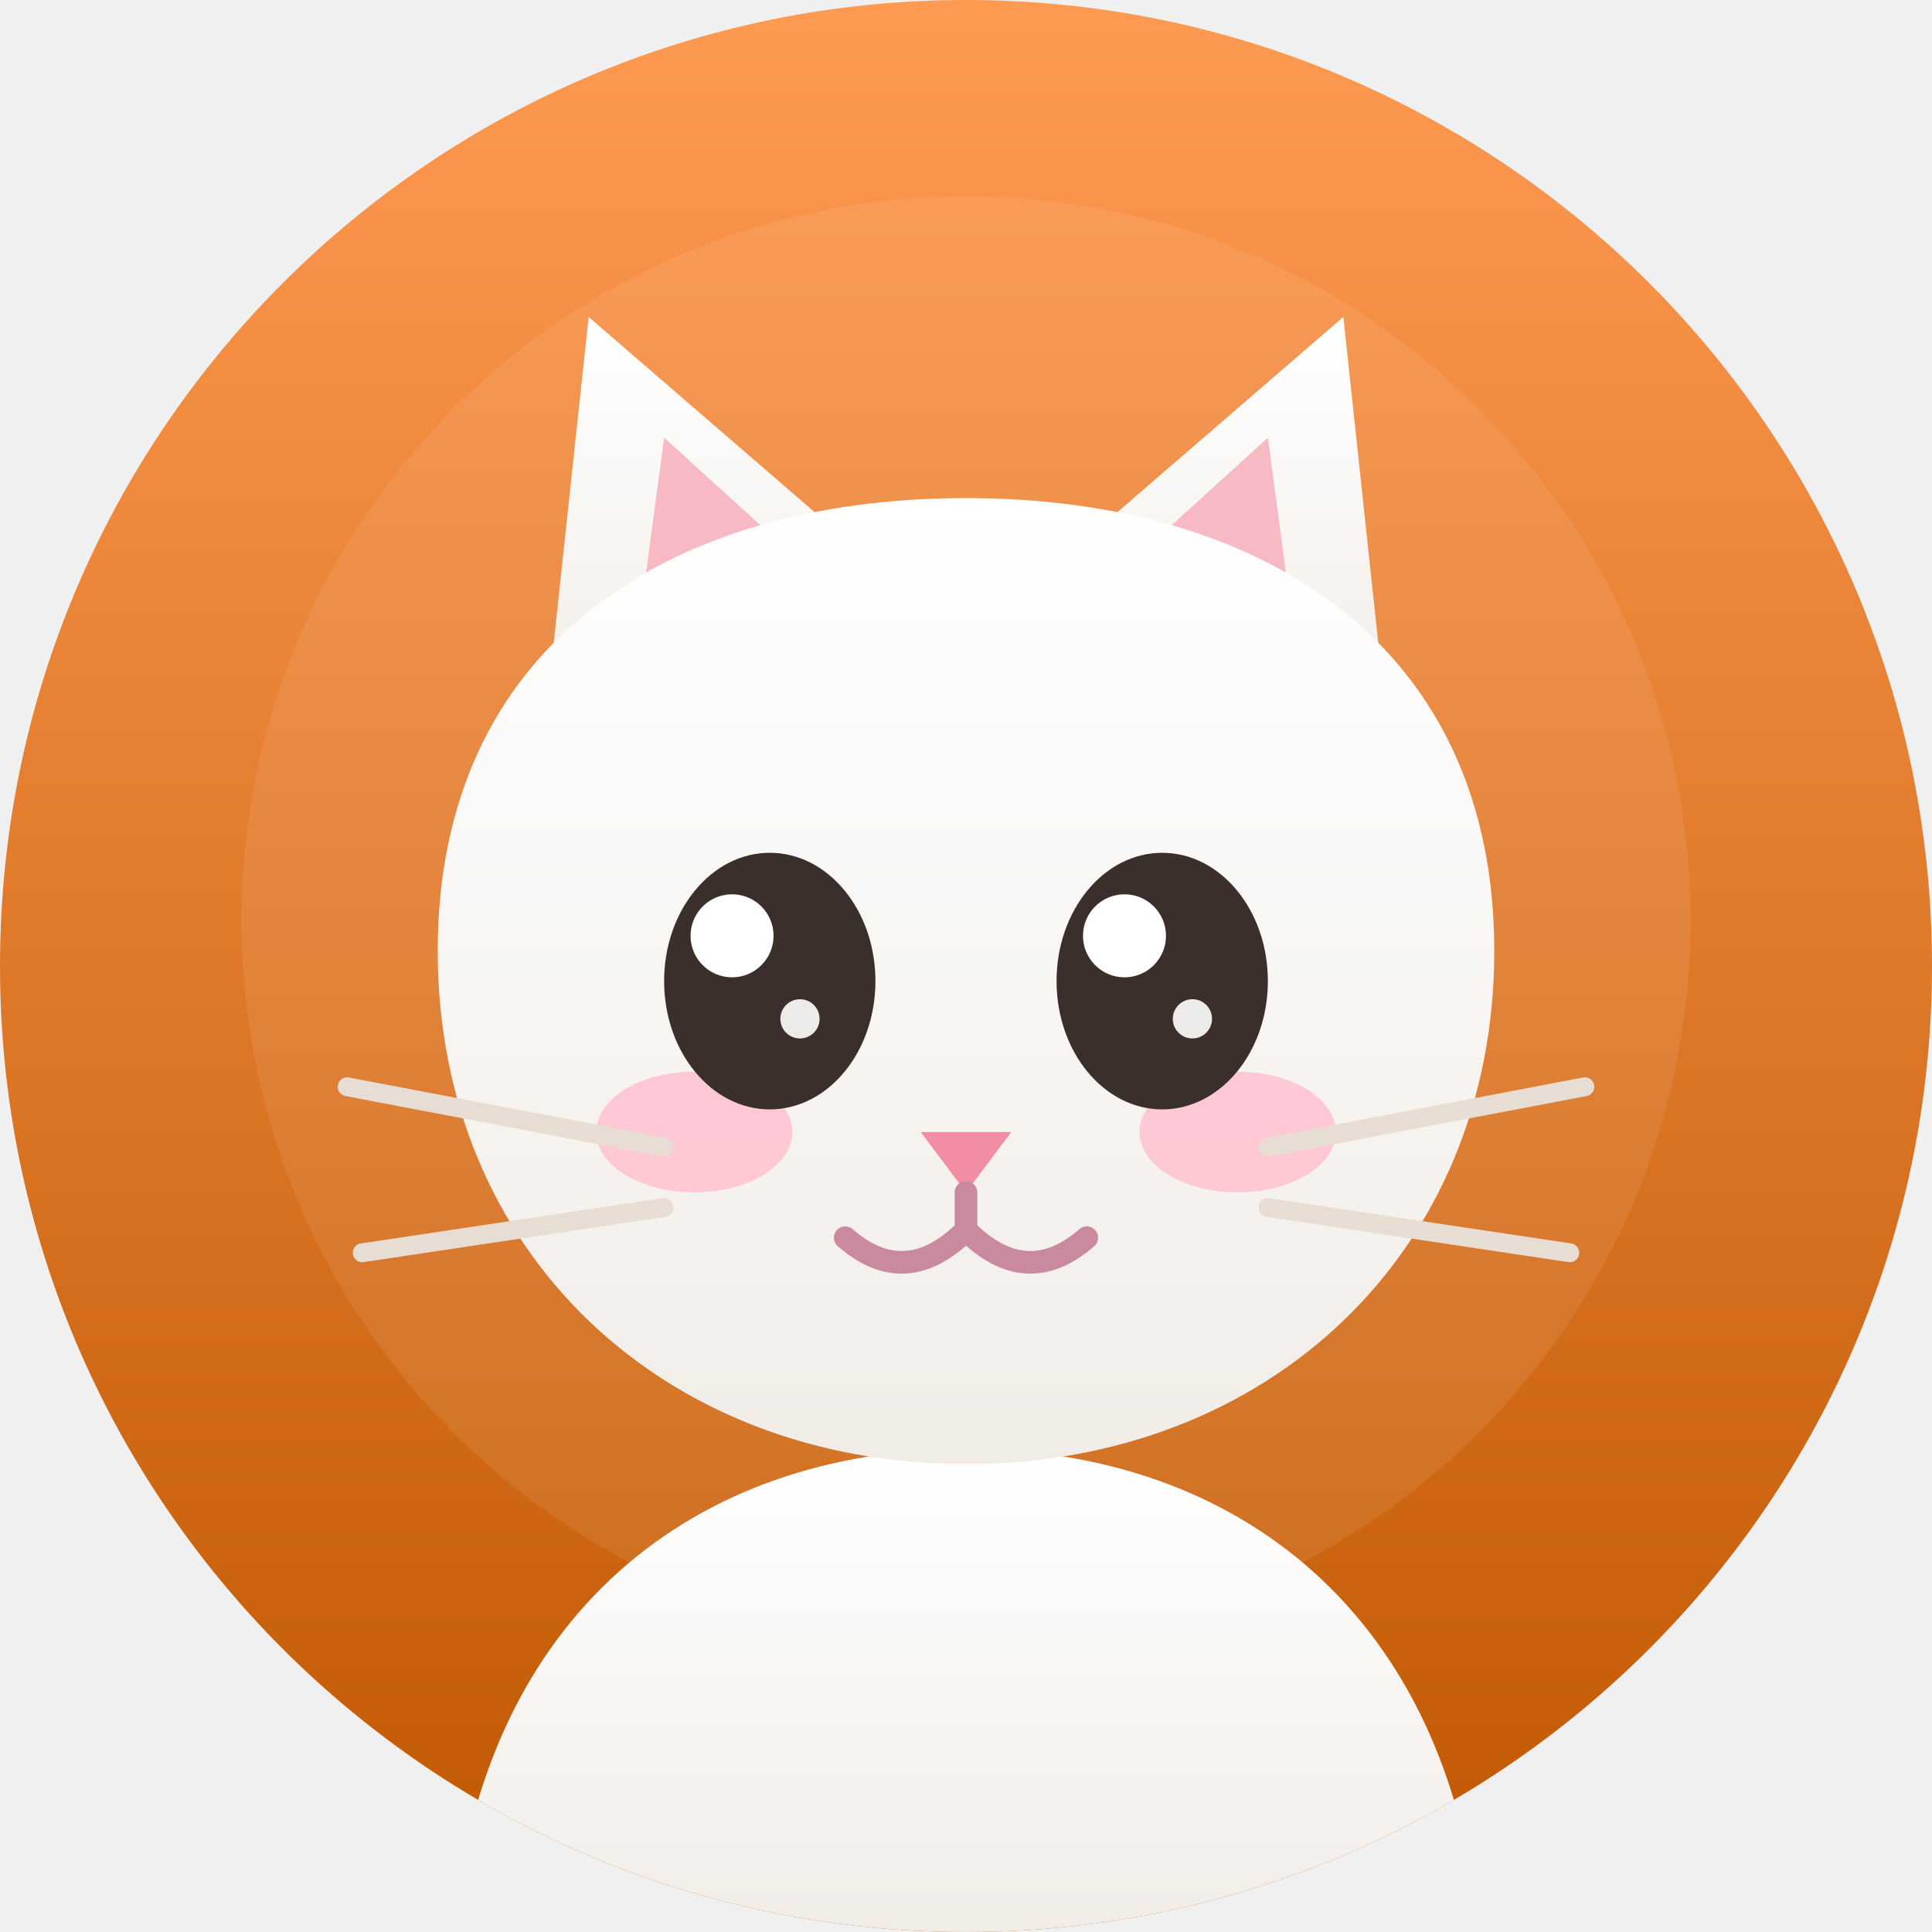
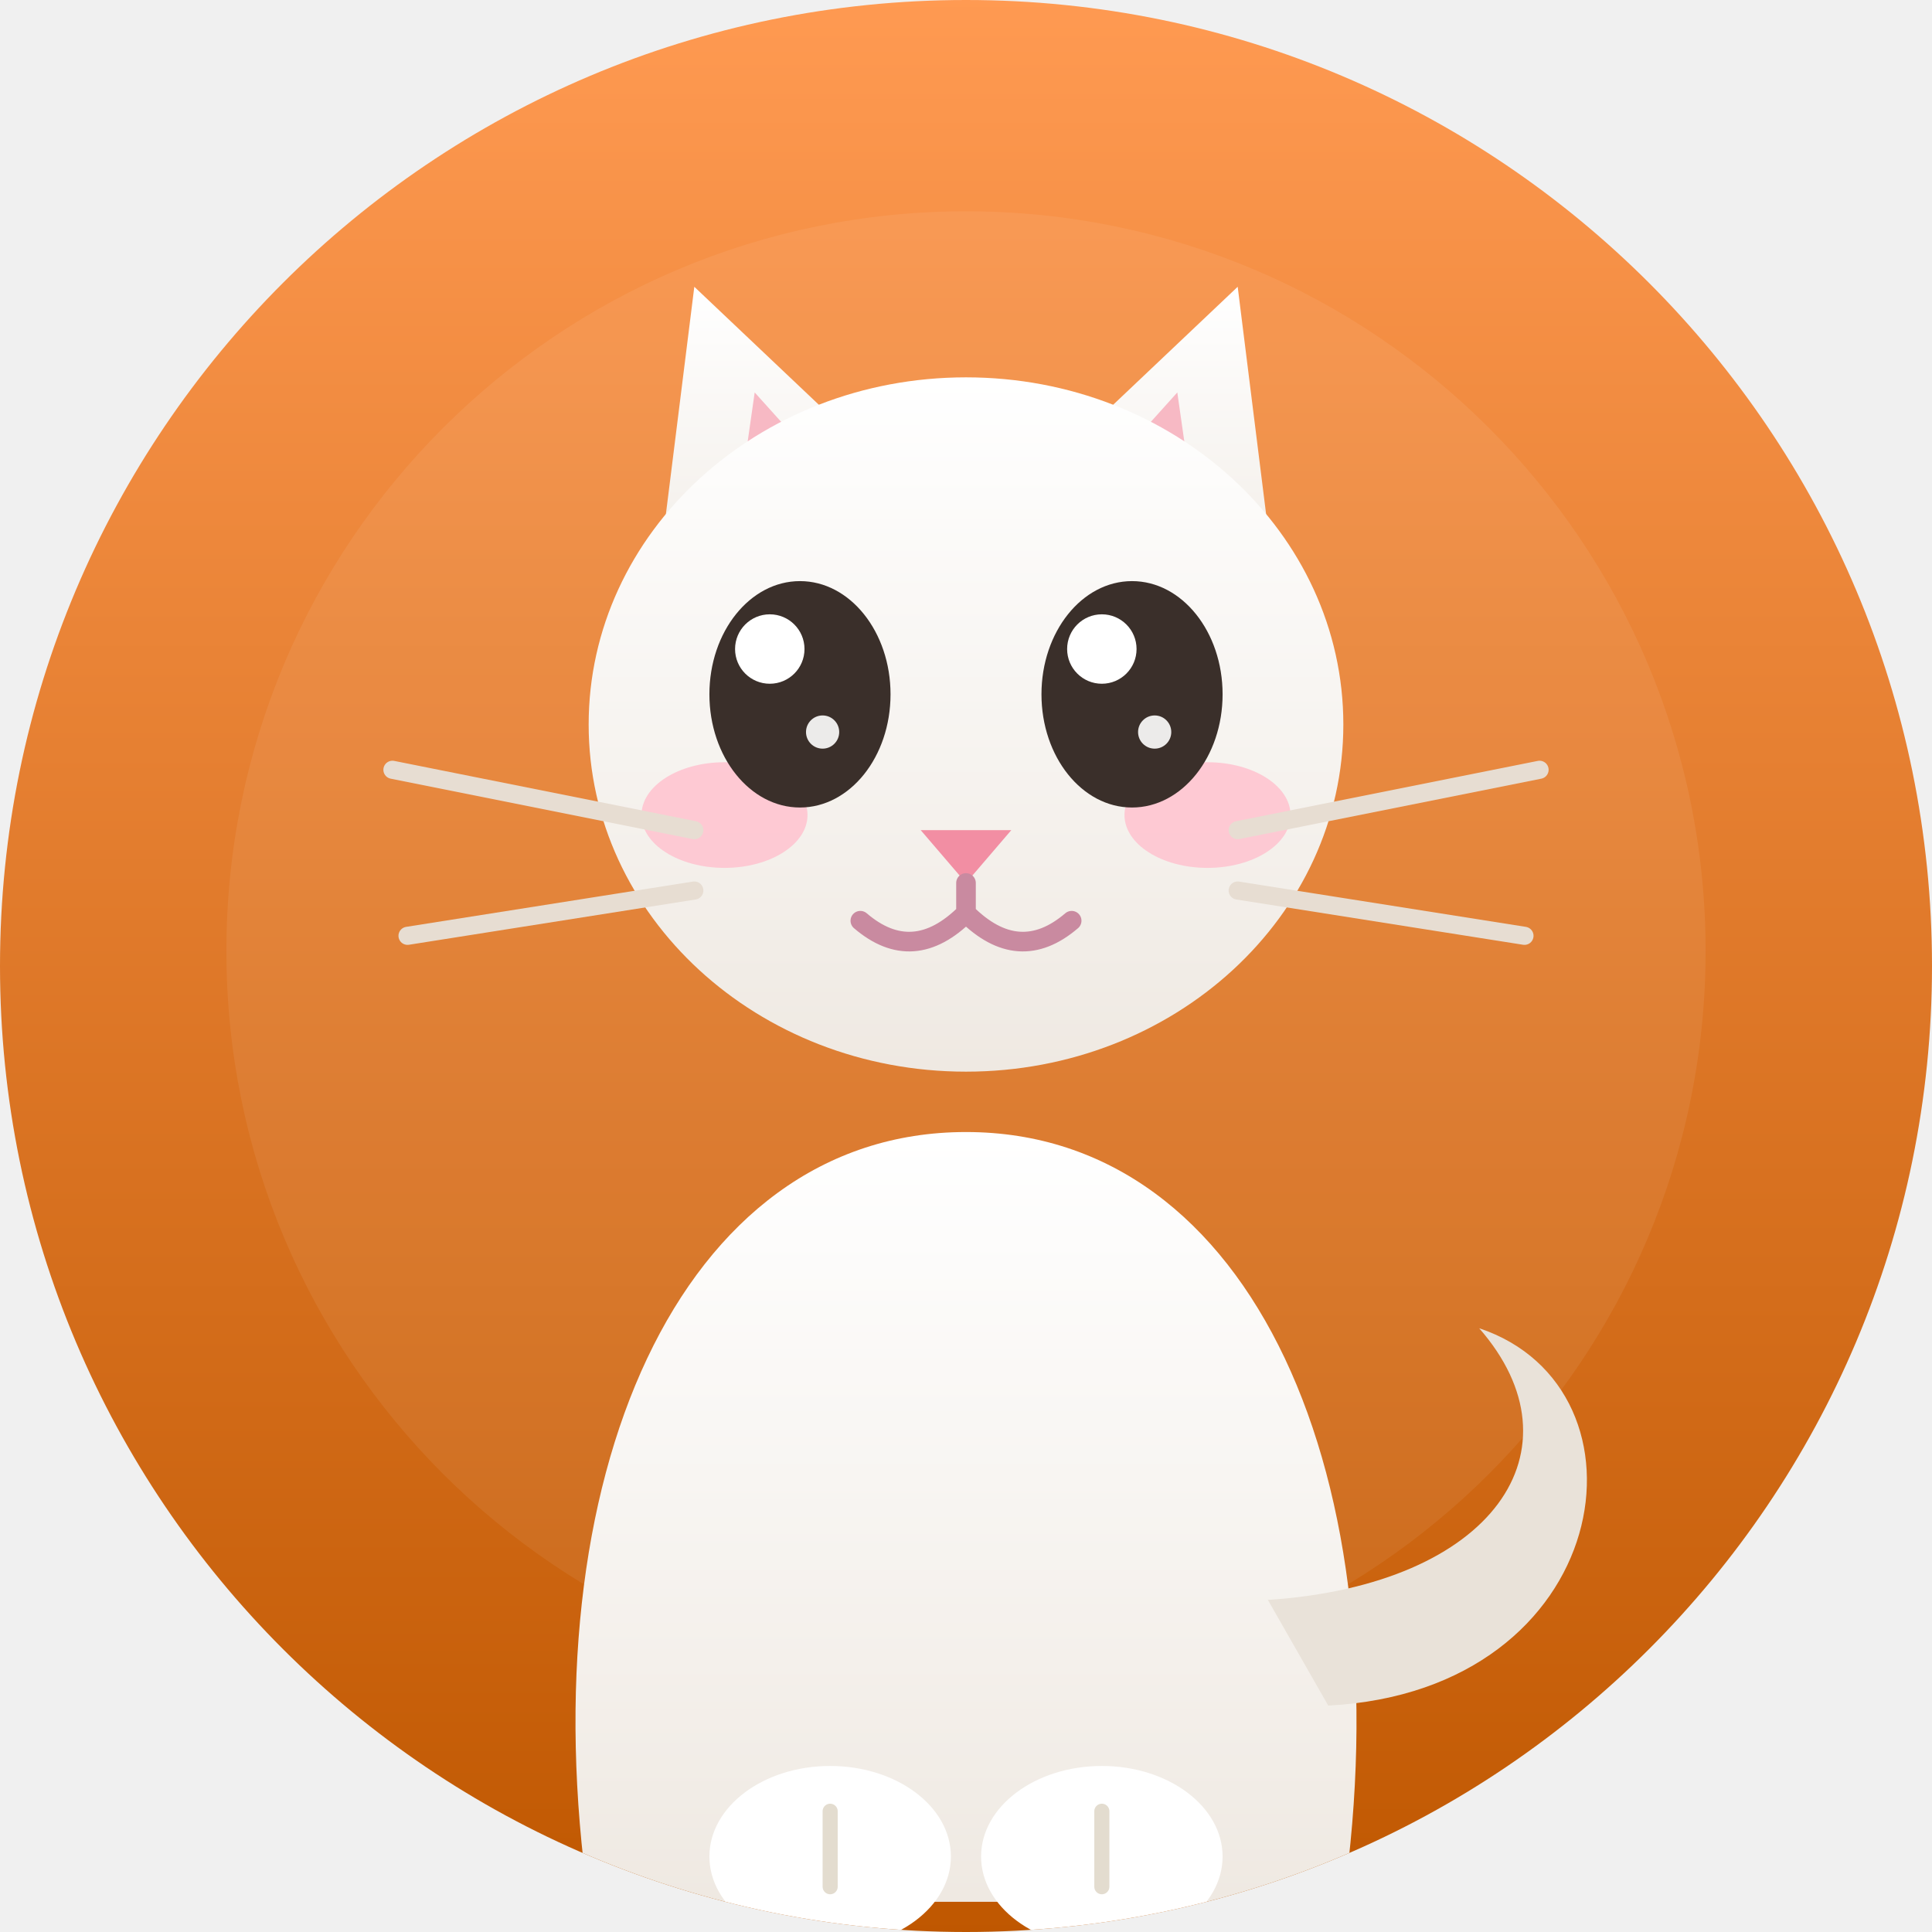
- <svg xmlns="http://www.w3.org/2000/svg" viewBox="0 0 256 256" width="256" height="256" role="img" aria-label="Cute white cat avatar">
+ <svg xmlns="http://www.w3.org/2000/svg" viewBox="0 0 256 256" width="256" height="256" role="img" aria-label="Cute white cat sitting">
  <defs>
    <linearGradient id="bg" x1="0" y1="0" x2="0" y2="1">
      <stop offset="0" stop-color="#ff9a52" />
      <stop offset="1" stop-color="#bf5700" />
    </linearGradient>
    <linearGradient id="fur" x1="0" y1="0" x2="0" y2="1">
      <stop offset="0" stop-color="#ffffff" />
-       <stop offset="1" stop-color="#f1ece6" />
+       <stop offset="1" stop-color="#efe9e2" />
    </linearGradient>
    <clipPath id="circle">
      <circle cx="128" cy="128" r="128" />
    </clipPath>
  </defs>
  <g clip-path="url(#circle)">
    <rect width="256" height="256" fill="url(#bg)" />
-     <circle cx="128" cy="122" r="96" fill="#ffffff" opacity="0.08" />
-     <path d="M60 256 C64 214 92 192 128 192 C164 192 192 214 196 256 Z" fill="url(#fur)" />
-     <path d="M72 98 L78 42 L122 80 Z" fill="url(#fur)" />
-     <path d="M184 98 L178 42 L134 80 Z" fill="url(#fur)" />
-     <path d="M84 88 L88 58 L110 78 Z" fill="#f7b9c4" />
-     <path d="M172 88 L168 58 L146 78 Z" fill="#f7b9c4" />
-     <path d="M58 126 C58 86 88 66 128 66 C168 66 198 86 198 126              C198 166 168 194 128 194 C88 194 58 166 58 126 Z" fill="url(#fur)" />
-     <ellipse cx="92" cy="150" rx="13" ry="8" fill="#ffc2cf" opacity="0.85" />
-     <ellipse cx="164" cy="150" rx="13" ry="8" fill="#ffc2cf" opacity="0.85" />
-     <ellipse cx="102" cy="130" rx="14" ry="17" fill="#3a2f2a" />
-     <ellipse cx="154" cy="130" rx="14" ry="17" fill="#3a2f2a" />
-     <circle cx="97" cy="124" r="5.5" fill="#ffffff" />
-     <circle cx="149" cy="124" r="5.5" fill="#ffffff" />
-     <circle cx="106" cy="135" r="2.6" fill="#ffffff" opacity="0.9" />
-     <circle cx="158" cy="135" r="2.6" fill="#ffffff" opacity="0.9" />
-     <path d="M122 150 L134 150 L128 158 Z" fill="#f28ea3" />
-     <path d="M128 158 v5 M128 163 q-8 8 -16 1 M128 163 q8 8 16 1" fill="none" stroke="#c98aa0" stroke-width="3" stroke-linecap="round" />
-     <g stroke="#e7ddd2" stroke-width="2.5" stroke-linecap="round">
-       <path d="M88 152 L46 144" />
-       <path d="M88 160 L48 166" />
-       <path d="M168 152 L210 144" />
-       <path d="M168 160 L208 166" />
+     <circle cx="128" cy="126" r="98" fill="#ffffff" opacity="0.07" />
+     <path d="M78 252 C70 196 90 150 128 150 C166 150 186 196 178 252 Z" fill="url(#fur)" />
+     <path d="M176 226 C214 224 220 184 196 176 C210 192 198 210 168 212 Z" fill="#e9e2d9" />
+     <ellipse cx="110" cy="246" rx="16" ry="12" fill="#ffffff" />
+     <ellipse cx="146" cy="246" rx="16" ry="12" fill="#ffffff" />
+     <path d="M110 240 v10 M146 240 v10" stroke="#e3dccf" stroke-width="2" stroke-linecap="round" />
+     <path d="M86 86 L92 38 L130 74 Z" fill="url(#fur)" />
+     <path d="M170 86 L164 38 L126 74 Z" fill="url(#fur)" />
+     <path d="M96 80 L100 52 L118 72 Z" fill="#f7b9c4" />
+     <path d="M160 80 L156 52 L138 72 Z" fill="#f7b9c4" />
+     <ellipse cx="128" cy="96" rx="50" ry="46" fill="url(#fur)" />
+     <ellipse cx="96" cy="108" rx="11" ry="7" fill="#ffc2cf" opacity="0.85" />
+     <ellipse cx="160" cy="108" rx="11" ry="7" fill="#ffc2cf" opacity="0.85" />
+     <ellipse cx="106" cy="92" rx="12" ry="15" fill="#3a2f2a" />
+     <ellipse cx="150" cy="92" rx="12" ry="15" fill="#3a2f2a" />
+     <circle cx="102" cy="86" r="4.6" fill="#ffffff" />
+     <circle cx="146" cy="86" r="4.6" fill="#ffffff" />
+     <circle cx="109" cy="97" r="2.2" fill="#ffffff" opacity="0.9" />
+     <circle cx="153" cy="97" r="2.2" fill="#ffffff" opacity="0.9" />
+     <path d="M122 110 L134 110 L128 117 Z" fill="#f28ea3" />
+     <path d="M128 117 v4 M128 121 q-7 7 -14 1 M128 121 q7 7 14 1" fill="none" stroke="#c98aa0" stroke-width="2.6" stroke-linecap="round" />
+     <g stroke="#e7ddd2" stroke-width="2.4" stroke-linecap="round">
+       <path d="M92 110 L52 102" />
+       <path d="M92 118 L54 124" />
+       <path d="M164 110 L204 102" />
+       <path d="M164 118 L202 124" />
    </g>
  </g>
</svg>
